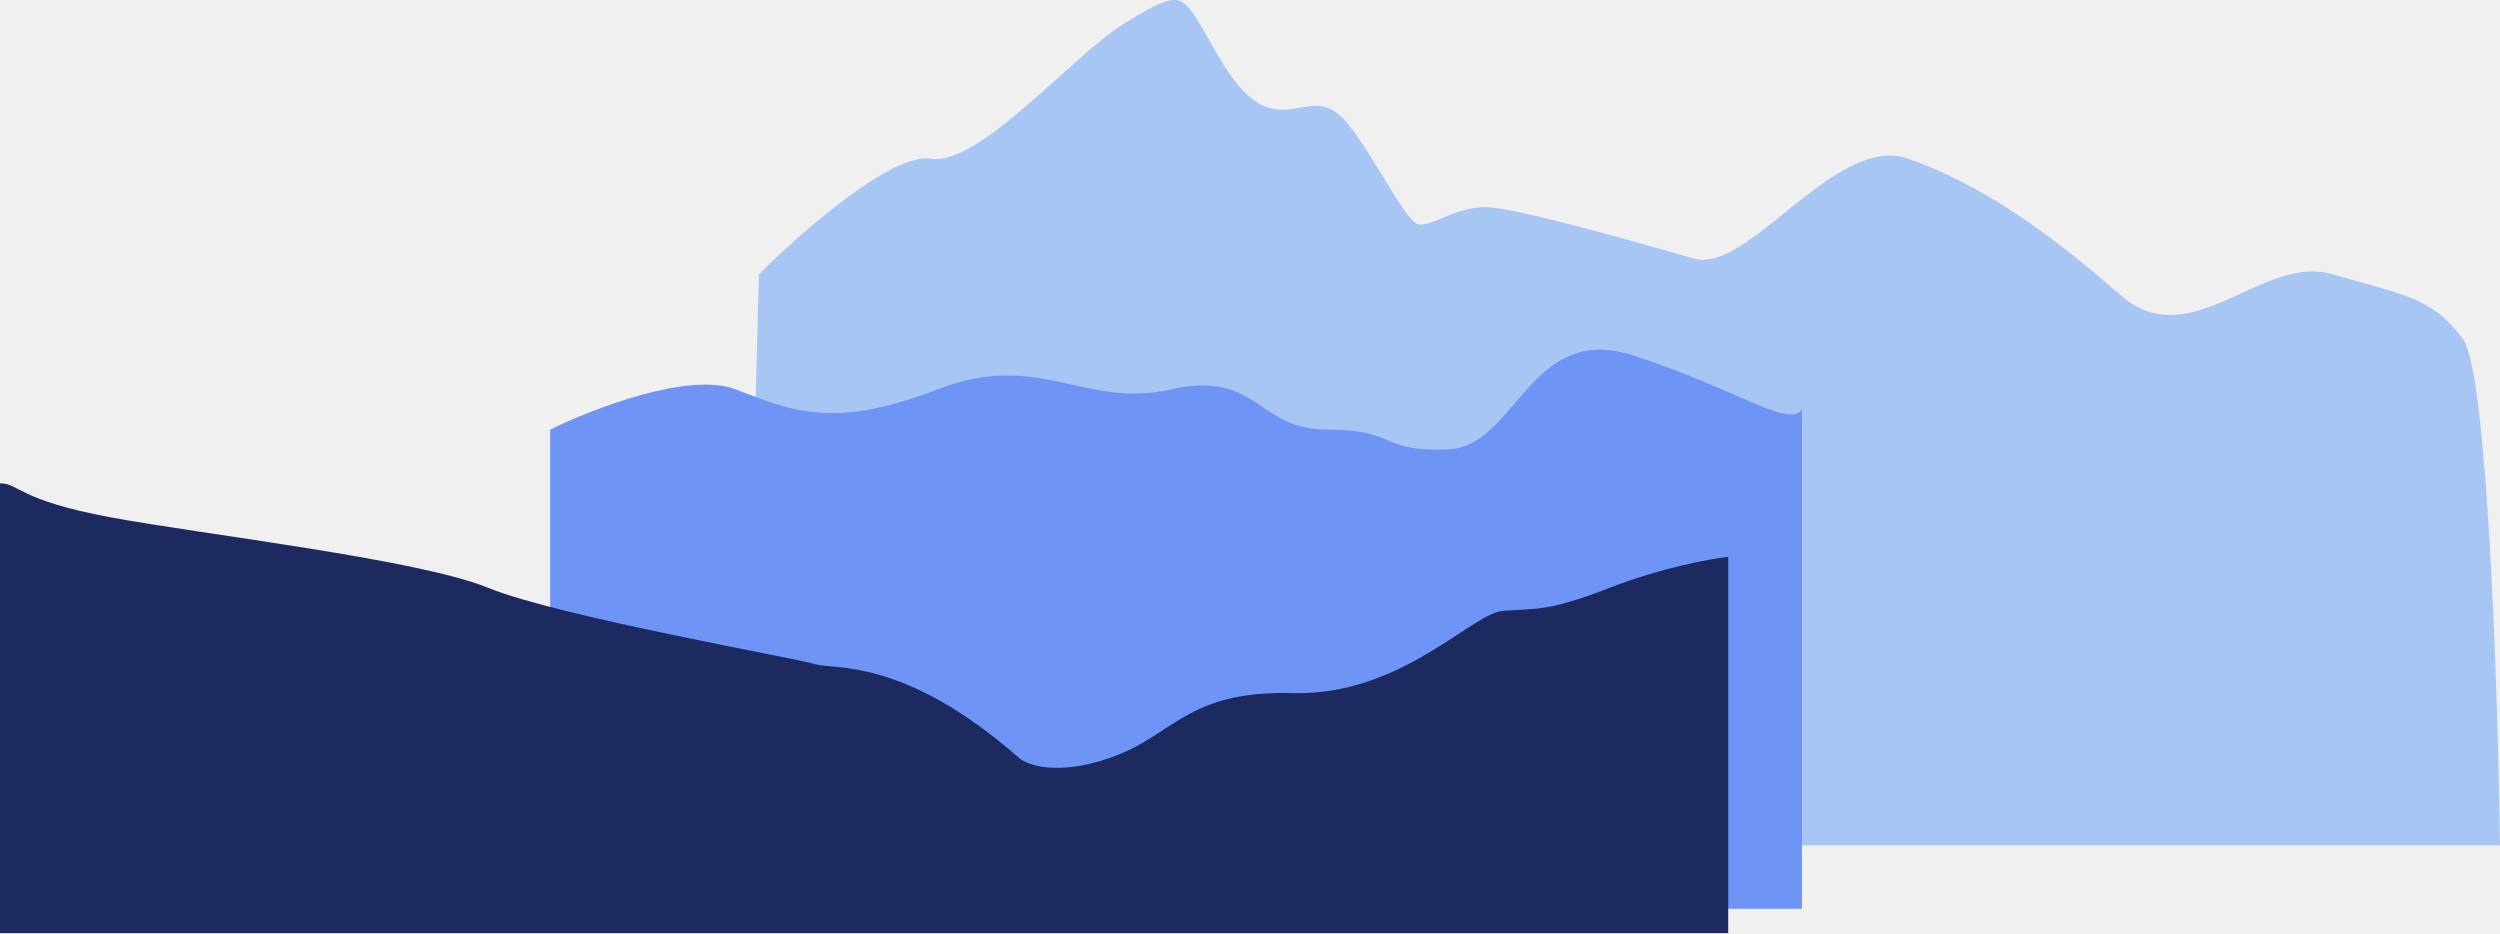
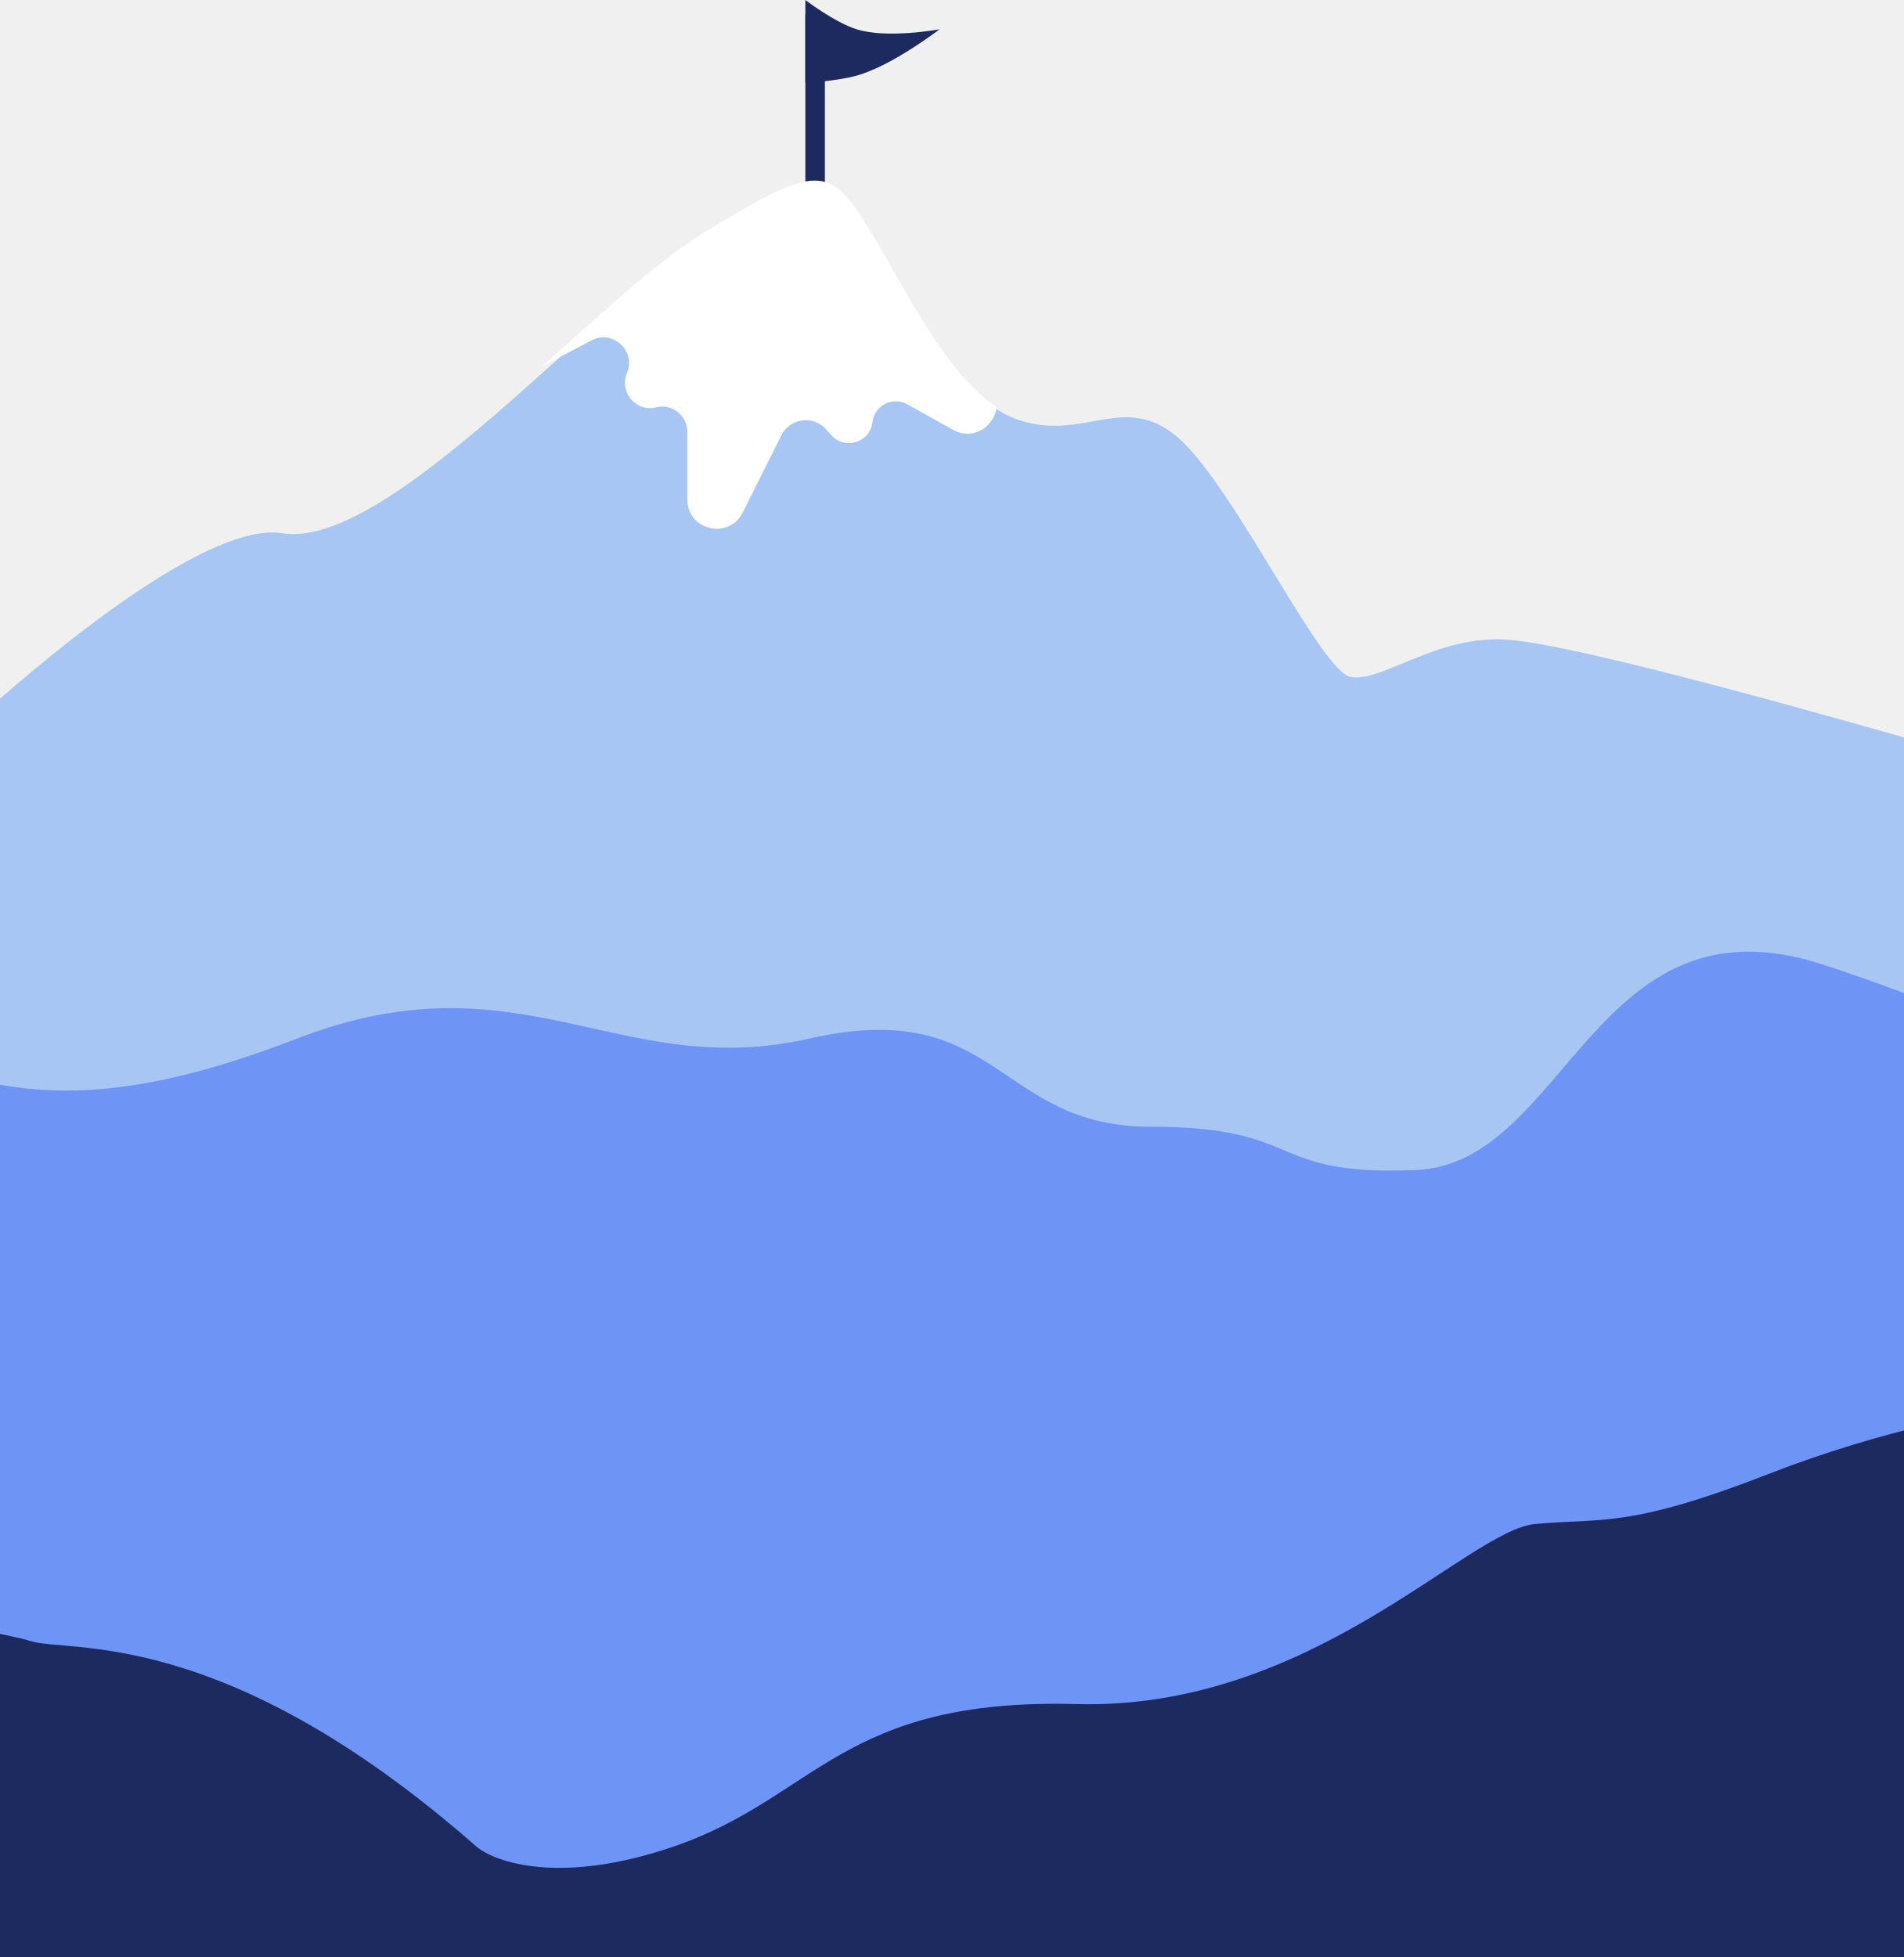
- <svg xmlns="http://www.w3.org/2000/svg" preserveAspectRatio="none" overflow="visible" style="display: block;" width="1122.39" height="418.944" viewBox="0 0 1122.39 418.944" fill="none">
-   <g id="Group 1">
-     <path id="Vector 3" d="M417.831 71.26C400.425 68.443 359.171 104.656 340.719 123.114L334 379.505H1122.39C1121.43 310.046 1116.76 167.351 1105.76 152.242C1092 133.357 1078.88 132.397 1047.2 123.114C1015.53 113.832 983.53 160.245 951.853 132.397C920.176 104.549 889.46 82.783 856.823 71.26C824.187 59.737 785.151 123.114 760.514 116.072L760.507 116.071C735.867 109.028 682.121 93.666 668.044 93.026C653.965 92.386 642.767 101.989 636.687 100.708C630.608 99.428 613.33 62.938 602.131 52.375C590.932 41.812 582.613 52.375 569.174 48.214C555.736 44.053 546.777 24.207 538.458 10.443C530.139 -3.321 527.899 -3.641 504.861 10.443C481.824 24.527 439.589 74.781 417.831 71.26Z" fill="#A7C6F3" />
-     <path id="Vector 2" d="M330.311 174.821C309.46 166.71 266.082 183.481 247 192.88V408H809V183.691C803.415 192.562 780.144 174.821 733.369 159.613C686.593 144.406 681.008 200.483 650.058 201.75C619.107 203.018 627.717 192.88 595.836 192.88C563.954 192.88 564.885 165.95 525.789 174.821C486.694 183.692 466.68 157.079 420.836 174.821C374.992 192.563 356.375 184.959 330.311 174.821Z" fill="#6E95F6" />
-     <path id="Vector 1" d="M49.401 232.211C7.749 224.443 8.718 217 0 217V418.944H775.89V250.01C767.818 250.873 745.862 254.865 722.614 263.926C693.555 275.253 688.389 272.988 674.505 274.282C660.621 275.577 628.655 312.47 580.545 311.176C532.436 309.881 527.269 330.27 498.21 340.302C474.962 348.328 461.401 343.647 457.527 340.302C405.542 294.671 373.9 300.82 366.15 298.231C358.401 295.642 250.881 276.871 219.238 263.926C187.596 250.981 91.053 239.978 49.401 232.211Z" fill="#1C2A60" />
+ <svg xmlns="http://www.w3.org/2000/svg" width="390" height="401" viewBox="0 0 390 401" fill="none">
+   <path d="M57.831 109.26C40.425 106.443 -0.829 142.656 -19.281 161.114L-26 417.505H762.395C761.435 348.046 756.763 205.351 745.756 190.242C731.998 171.357 718.879 170.397 687.203 161.114C655.526 151.832 623.53 198.245 591.853 170.397C560.176 142.549 529.46 120.783 496.823 109.26C464.187 97.737 425.151 161.114 400.514 154.072L400.507 154.071C375.867 147.028 322.121 131.666 308.044 131.026C293.965 130.386 282.767 139.989 276.687 138.708C270.608 137.428 253.33 100.938 242.131 90.375C230.932 79.812 222.613 90.375 209.174 86.214C195.736 82.053 186.777 62.207 178.458 48.443C170.139 34.679 167.899 34.359 144.861 48.443C121.824 62.527 79.588 112.781 57.831 109.26Z" fill="#A7C6F3" />
+   <path d="M-29.689 212.821C-50.54 204.71 -93.918 221.481 -113 230.88V446H449V221.691C443.415 230.562 420.144 212.821 373.369 197.613C326.593 182.406 321.008 238.483 290.058 239.75C259.107 241.018 267.717 230.88 235.836 230.88C203.954 230.88 204.885 203.95 165.789 212.821C126.694 221.692 106.68 195.079 60.836 212.821C14.992 230.563 -3.625 222.959 -29.689 212.821Z" fill="#6E95F6" />
+   <path d="M-310.599 270.211C-352.251 262.443 -351.282 255 -360 255V456.944H415.89V288.01C407.818 288.873 385.862 292.865 362.614 301.926C333.555 313.253 328.389 310.988 314.505 312.282C300.621 313.577 268.655 350.47 220.545 349.176C172.436 347.881 167.269 368.27 138.21 378.302C114.962 386.328 101.401 381.647 97.526 378.302C45.542 332.671 13.9 338.82 6.15 336.231C-1.599 333.642 -109.119 314.871 -140.762 301.926C-172.404 288.981 -268.947 277.978 -310.599 270.211Z" fill="#1C2A60" />
+   <path d="M167 38V3" stroke="#1C2A60" stroke-width="4" />
+   <path d="M165 0C165 0 170.994 4.585 175.5 6C181.834 7.989 192.5 6 192.5 6C192.5 6 182.828 13.464 175.5 15.5C171.509 16.609 165 17 165 17V0Z" fill="#1C2A60" />
+   <mask id="mask0_2182_51" style="mask-type:alpha" maskUnits="userSpaceOnUse" x="-30" y="37" width="804" height="387">
+     <path d="M55.487 109.667C37.737 106.795 -4.332 143.723 -23.148 162.546L-30 424H773.966C772.987 353.169 768.223 207.656 756.999 192.249C742.968 172.991 729.591 172.012 697.289 162.546C664.986 153.08 632.358 200.409 600.056 172.012C567.754 143.614 536.43 121.418 503.149 109.667C469.868 97.917 430.061 162.546 404.938 155.365L404.932 155.363C379.805 148.182 324.997 132.516 310.641 131.863C296.285 131.211 284.865 141.003 278.665 139.697C272.466 138.392 254.847 101.181 243.427 90.409C232.007 79.638 223.523 90.409 209.819 86.166C196.115 81.923 186.979 61.685 178.496 47.65C170.013 33.614 167.729 33.287 144.236 47.65C120.744 62.011 77.674 113.258 55.487 109.667Z" fill="#A7C6F3" />
+   </mask>
+   <g mask="url(#mask0_2182_51)">
+     <path d="M155.458 -14.834C157.749 -18.926 163.638 -18.926 165.929 -14.834L166.777 -13.319C168.548 -10.156 172.699 -9.274 175.603 -11.443L176.994 -12.482C180.751 -15.289 186.131 -12.893 186.559 -8.223L186.718 -6.495C187.049 -2.885 190.482 -0.391 194.018 -1.191L195.71 -1.574C200.284 -2.61 204.225 1.766 202.717 6.207L202.159 7.85C200.993 11.283 203.114 14.958 206.67 15.665L208.372 16.003C212.972 16.917 214.792 22.518 211.608 25.961L210.43 27.235C207.969 29.897 208.412 34.117 211.373 36.209L212.791 37.211C216.621 39.917 216.005 45.774 211.696 47.624L210.101 48.309C206.77 49.74 205.459 53.775 207.313 56.891L209.012 59.745C211.055 63.179 208.546 67.524 204.551 67.471C200.35 67.415 197.879 72.171 200.34 75.576L203.042 79.317C206.802 84.52 200.864 91.197 195.257 88.071L185.886 82.846C182.876 81.168 179.128 83.092 178.737 86.516C178.264 90.65 173.133 92.291 170.35 89.198L169.232 87.956C166.6 85.032 161.85 85.675 160.091 89.194L152.175 105.024C149.344 110.687 140.809 108.672 140.809 102.341V88.454C140.809 85.109 137.665 82.654 134.42 83.466C130.318 84.491 126.826 80.344 128.45 76.441C130.329 71.929 125.566 67.456 121.239 69.728L111.39 74.9C105.426 78.032 99.623 70.471 104.19 65.52L111.824 57.244C114.631 54.201 113.546 49.279 109.742 47.646C105.433 45.795 104.767 39.917 108.597 37.211L110.015 36.209C112.976 34.117 113.419 29.897 110.958 27.235L109.78 25.961C106.596 22.518 108.416 16.917 113.015 16.003L114.718 15.665C118.273 14.958 120.395 11.283 119.229 7.85L118.671 6.207C117.163 1.766 121.104 -2.61 125.677 -1.574L127.37 -1.191C130.906 -0.391 134.339 -2.885 134.67 -6.495L134.829 -8.223C135.257 -12.893 140.637 -15.289 144.394 -12.482L145.785 -11.443C148.689 -9.274 152.84 -10.156 154.611 -13.319L155.458 -14.834Z" fill="white" />
  </g>
</svg>
